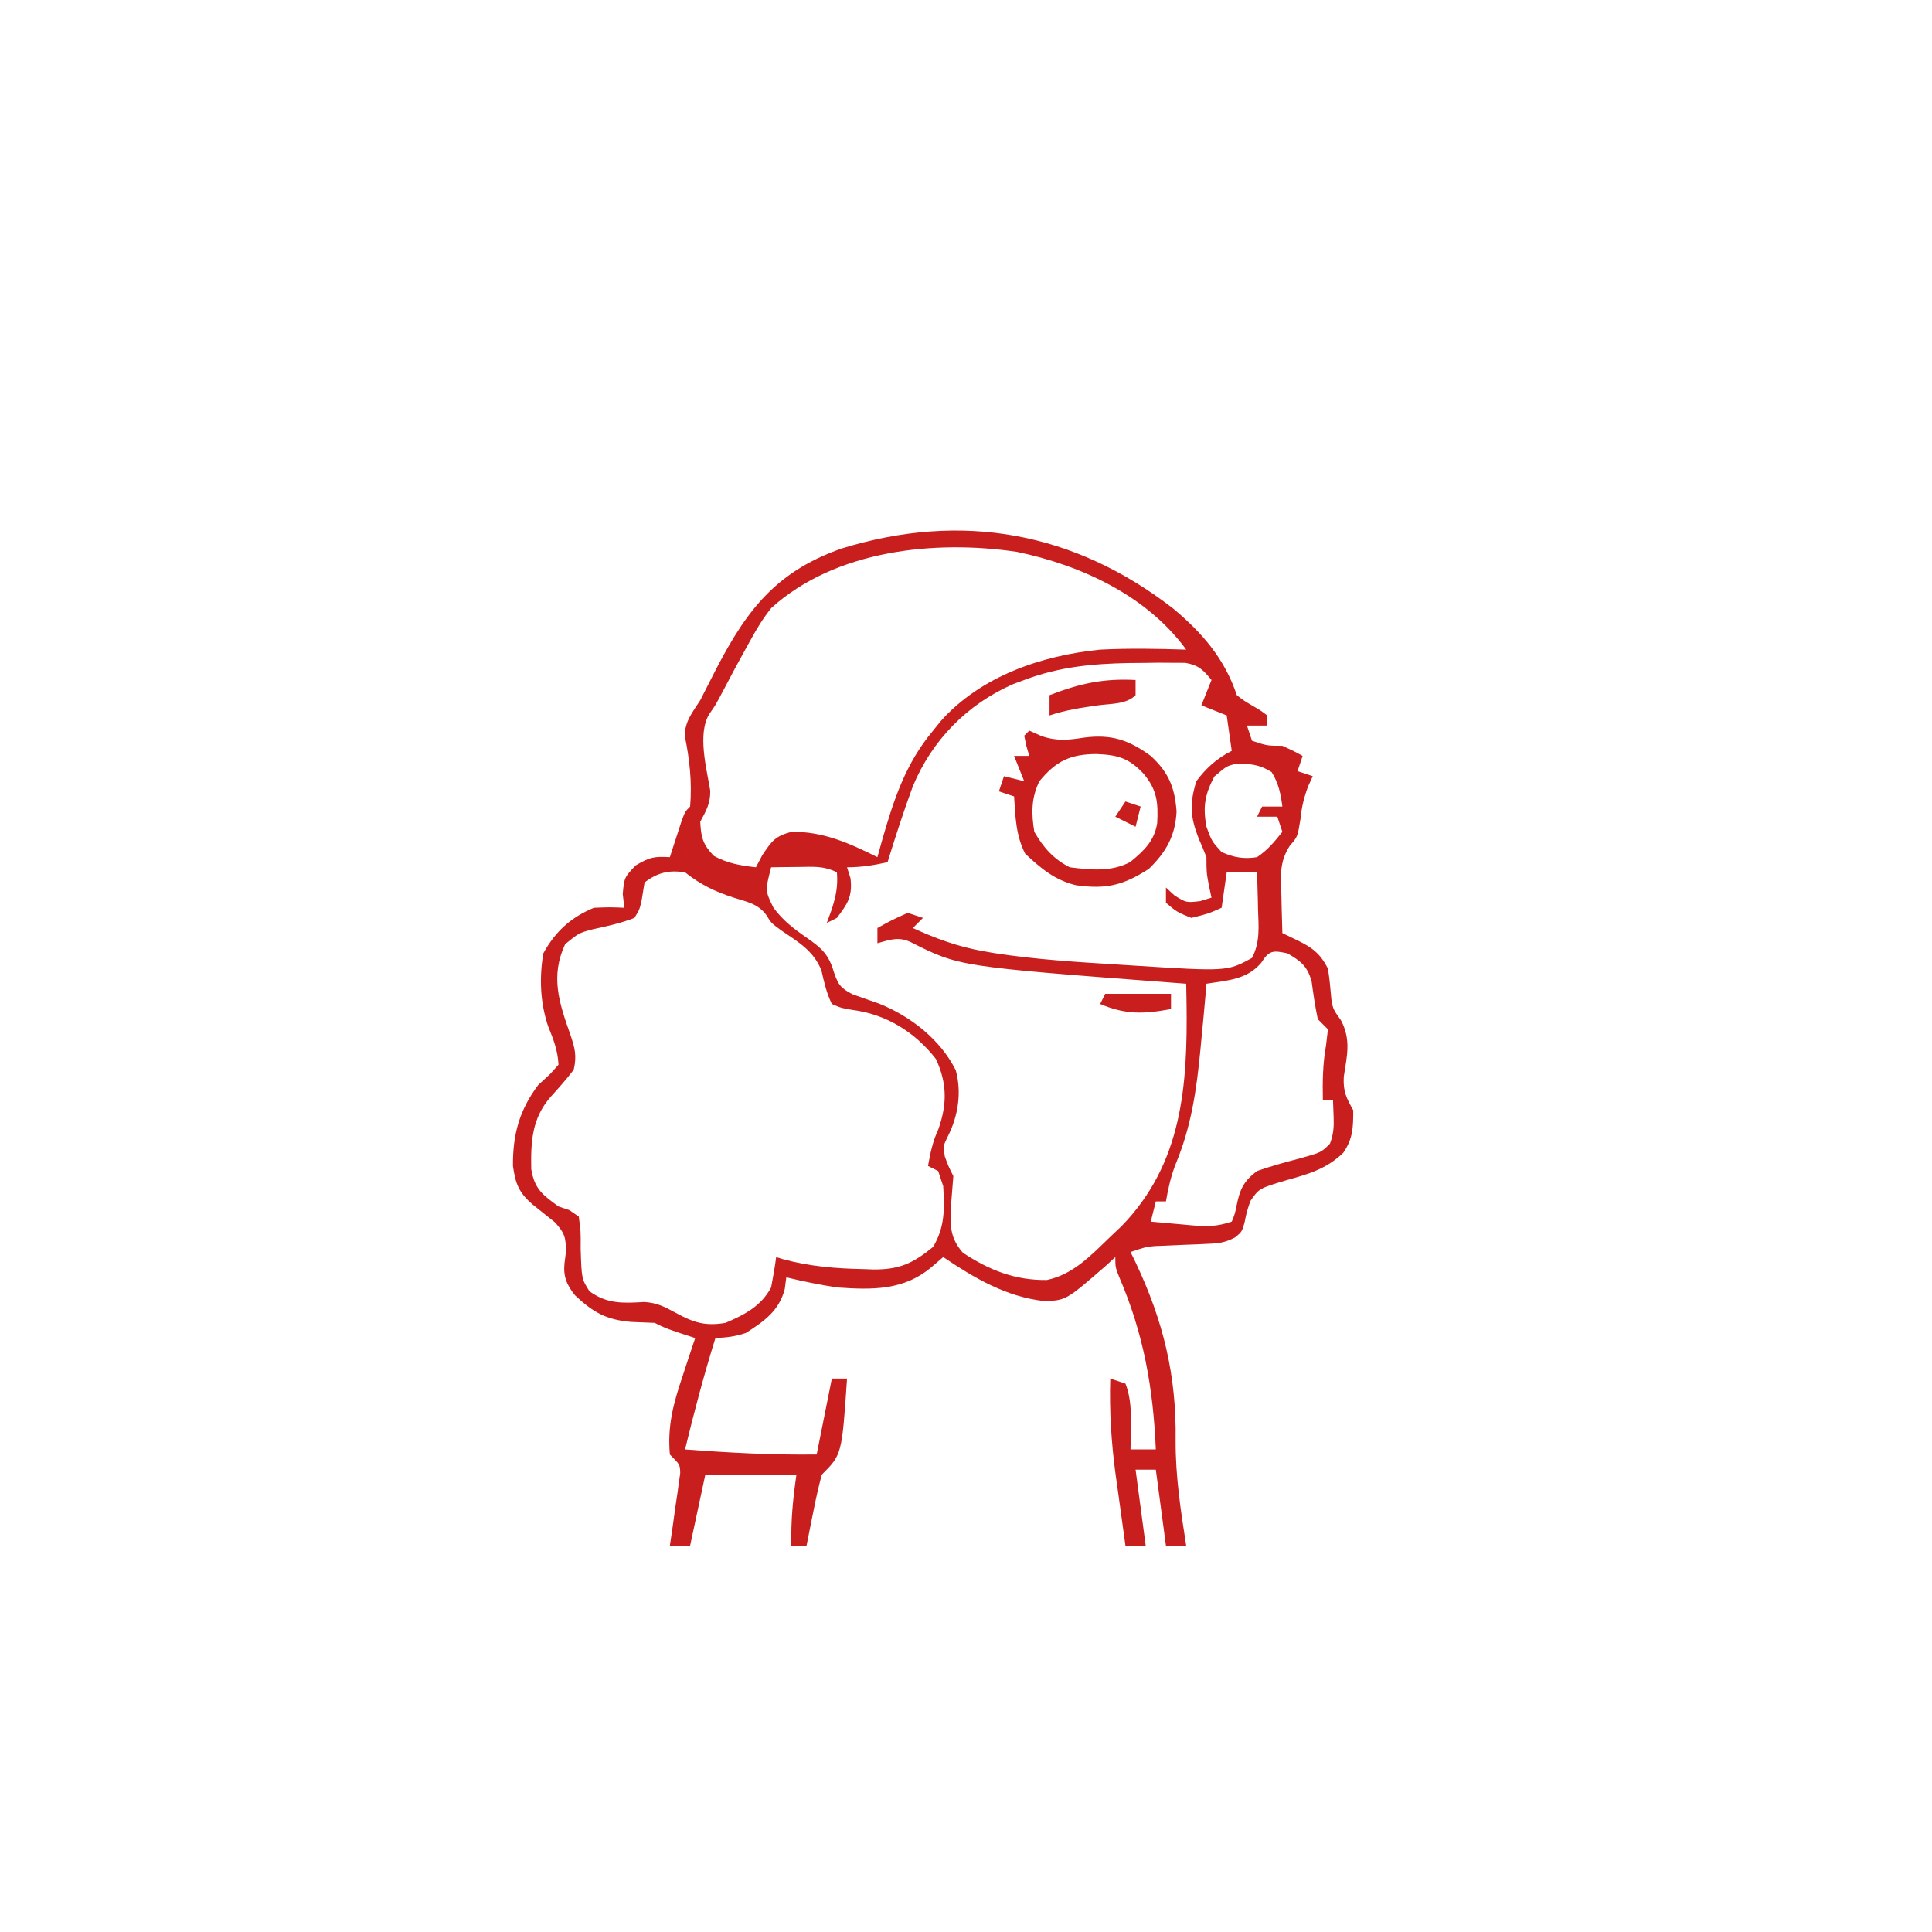
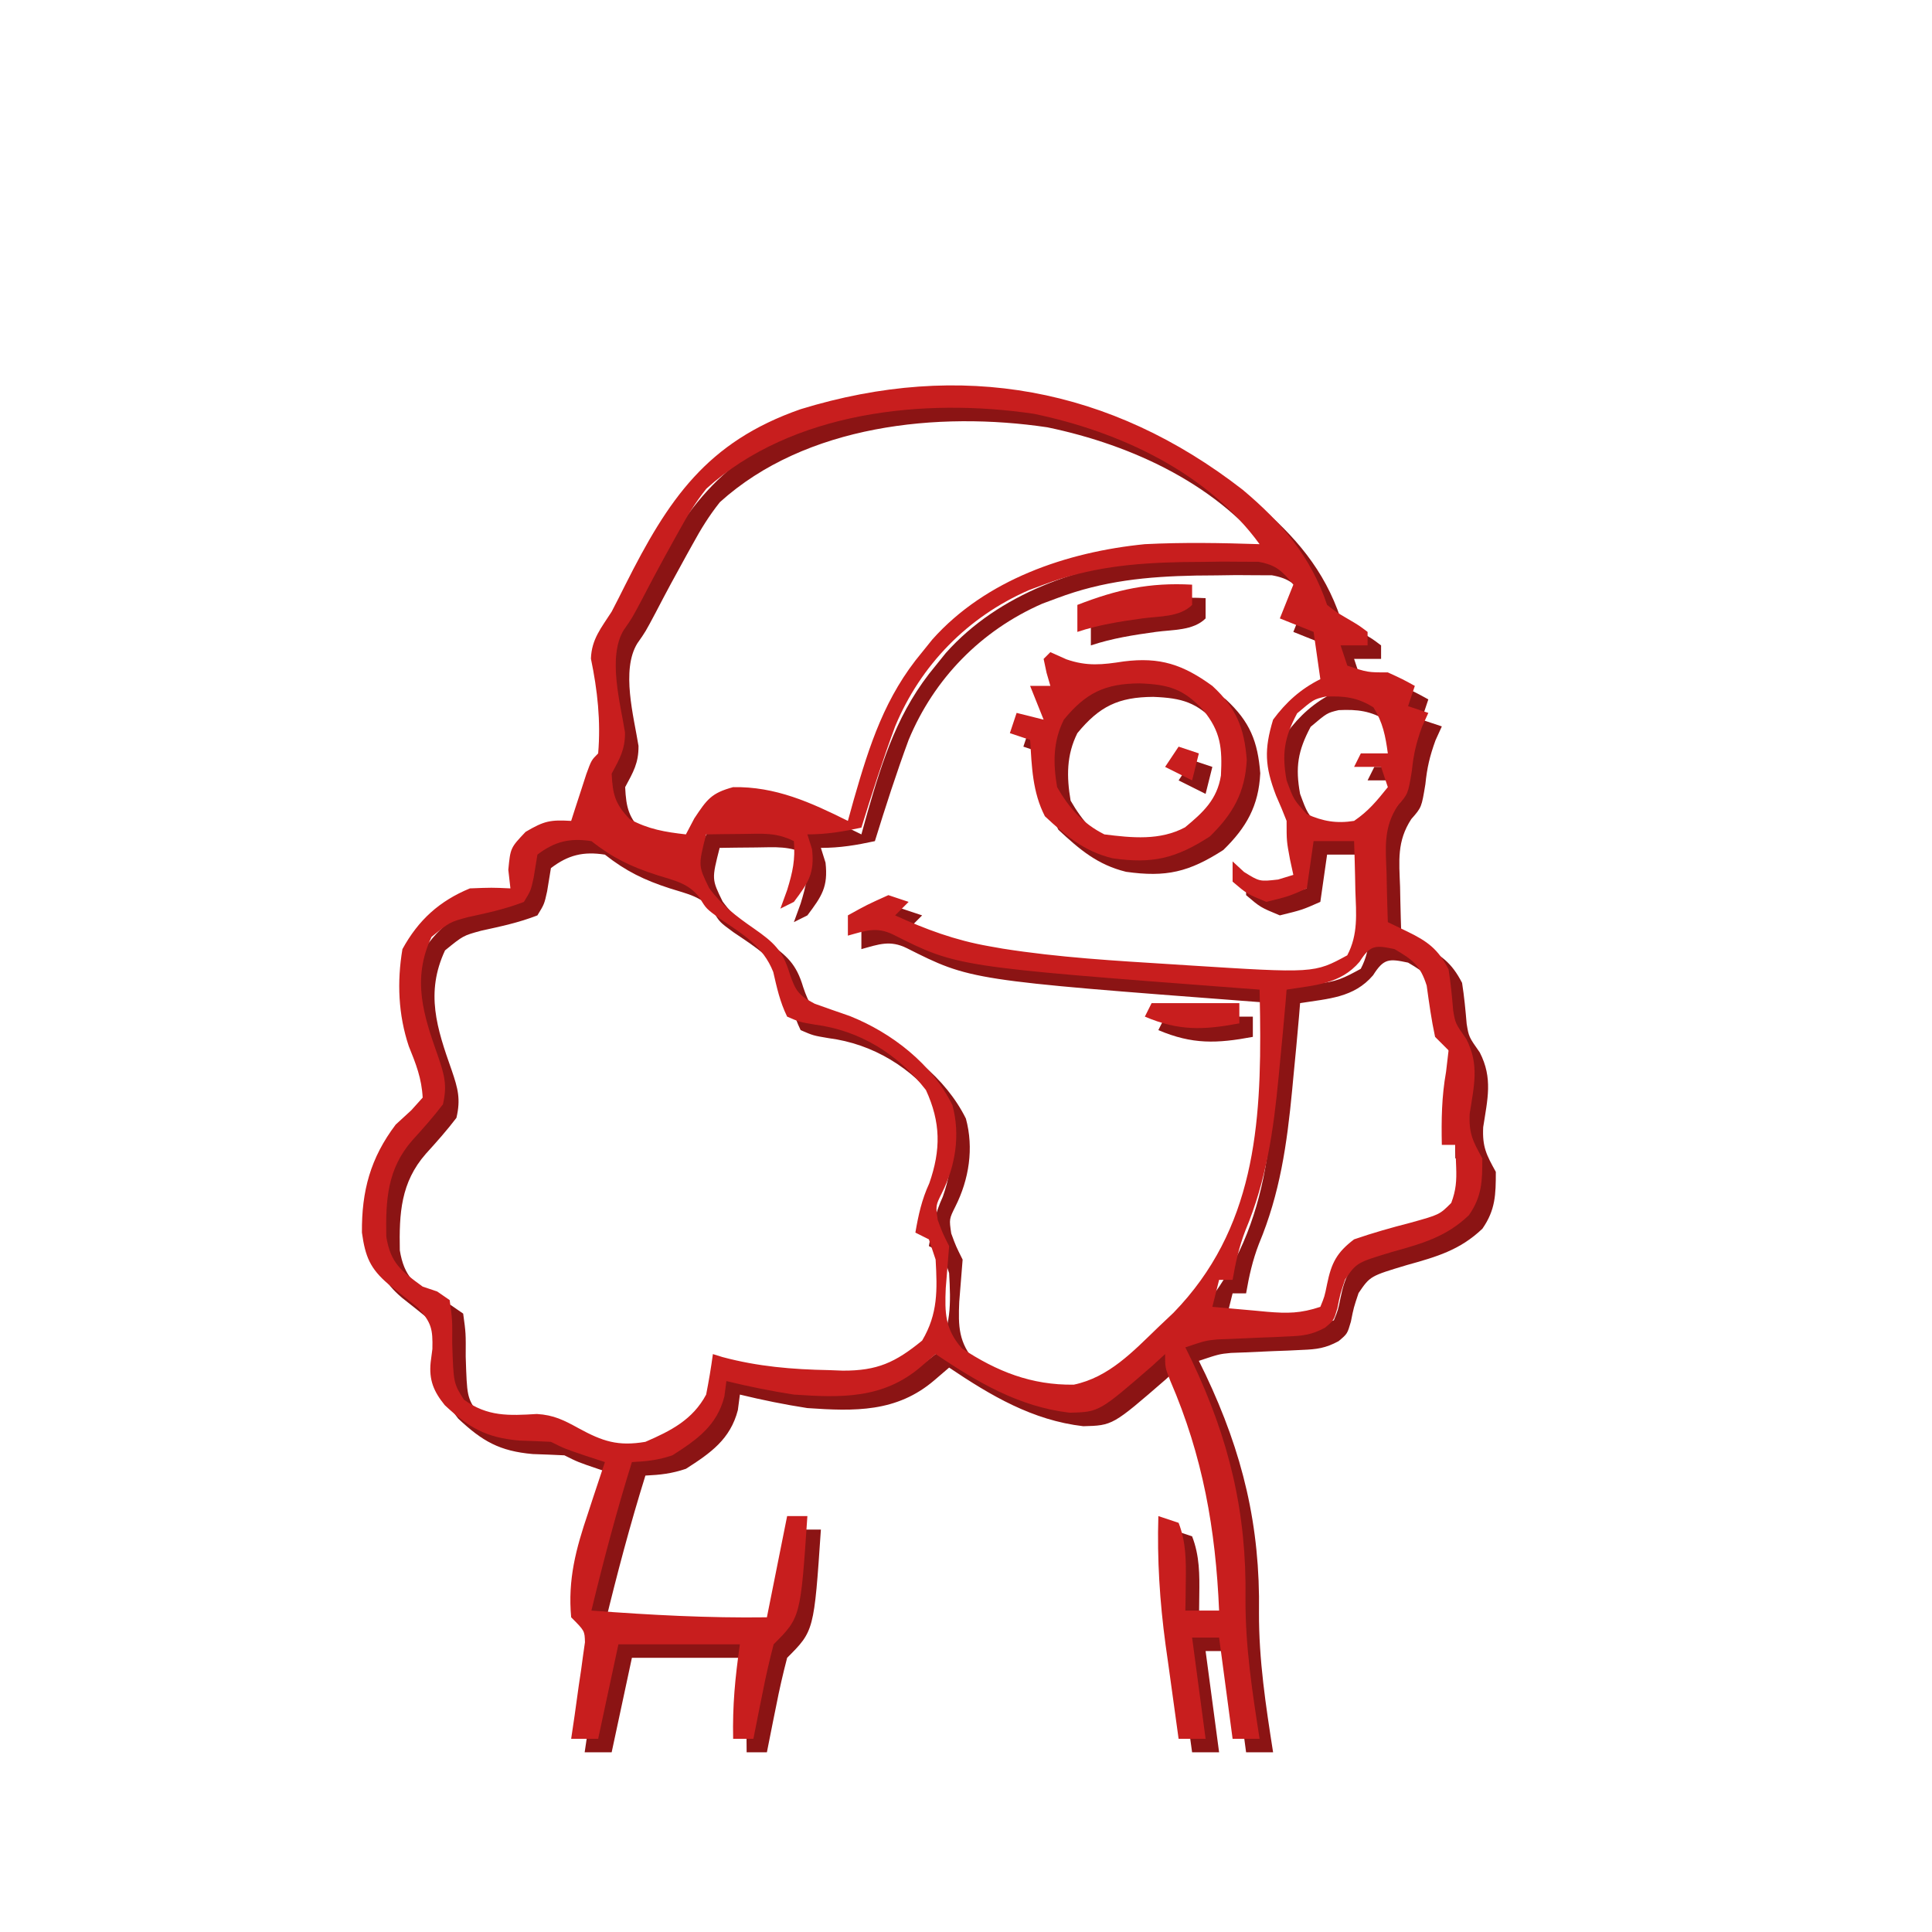
<svg xmlns="http://www.w3.org/2000/svg" version="1.1" width="229" height="229" viewBox="0 0 229 229">
-   <g transform="translate(45.8,45.8) scale(0.6)">
+   <g transform="translate(22.9,22.9) scale(0.8)">
+     <g transform="translate(2,2)">
+       <path d="M0 0 C5.731 4.815 10.107 9.887 12.496 17.055 C13.906 18.152 13.906 18.152 15.559 19.117 C17.219 20.09 17.219 20.09 18.496 21.055 C18.496 21.715 18.496 22.375 18.496 23.055 C17.176 23.055 15.856 23.055 14.496 23.055 C14.826 24.045 15.156 25.035 15.496 26.055 C18.496 27.055 18.496 27.055 21.496 27.055 C23.684 28.055 23.684 28.055 25.496 29.055 C25.166 30.045 24.836 31.035 24.496 32.055 C25.486 32.385 26.476 32.715 27.496 33.055 C27.187 33.735 26.877 34.416 26.559 35.117 C25.695 37.505 25.313 39.159 25.059 41.617 C24.496 45.055 24.496 45.055 22.973 46.785 C20.826 50.084 21.167 52.962 21.309 56.805 C21.322 57.502 21.336 58.199 21.35 58.918 C21.385 60.631 21.439 62.343 21.496 64.055 C22.449 64.515 23.401 64.975 24.383 65.449 C27.344 66.88 28.95 68.044 30.496 71.055 C30.815 73.076 31.004 75.086 31.176 77.125 C31.496 79.055 31.496 79.055 33.121 81.367 C35.079 85.195 34.266 88.269 33.625 92.434 C33.481 95.371 34.104 96.533 35.496 99.055 C35.496 102.431 35.443 104.693 33.508 107.477 C30.181 110.656 26.694 111.646 22.309 112.867 C16.877 114.497 16.877 114.497 15.16 117.012 C14.434 119.18 14.434 119.18 14.023 121.25 C13.496 123.055 13.496 123.055 12.194 124.144 C10.263 125.18 8.988 125.348 6.809 125.434 C6.11 125.468 5.411 125.502 4.691 125.537 C3.967 125.564 3.243 125.59 2.496 125.617 C1.058 125.677 -0.379 125.741 -1.816 125.809 C-2.452 125.833 -3.087 125.856 -3.742 125.881 C-5.504 126.055 -5.504 126.055 -8.504 127.055 C-8.178 127.721 -7.852 128.388 -7.516 129.074 C-1.994 140.721 0.597 151.513 0.407 164.347 C0.375 171.339 1.415 178.162 2.496 185.055 C1.176 185.055 -0.144 185.055 -1.504 185.055 C-2.164 180.105 -2.824 175.155 -3.504 170.055 C-4.824 170.055 -6.144 170.055 -7.504 170.055 C-7.174 172.53 -7.174 172.53 -5.504 185.055 C-6.824 185.055 -8.144 185.055 -9.504 185.055 C-10.015 181.431 -10.511 177.806 -11.004 174.18 C-11.147 173.166 -11.29 172.153 -11.438 171.109 C-12.299 164.713 -12.697 158.508 -12.504 152.055 C-11.514 152.385 -10.524 152.715 -9.504 153.055 C-8.384 155.946 -8.396 158.732 -8.441 161.805 C-8.45 162.604 -8.459 163.403 -8.469 164.227 C-8.48 164.83 -8.492 165.433 -8.504 166.055 C-6.854 166.055 -5.204 166.055 -3.504 166.055 C-4.021 153.997 -5.904 143.197 -10.734 132.016 C-11.504 130.055 -11.504 130.055 -11.504 128.055 C-12.133 128.632 -12.762 129.21 -13.41 129.805 C-21.278 136.63 -21.278 136.63 -25.629 136.742 C-33.16 135.865 -39.319 132.216 -45.504 128.055 C-46.226 128.673 -46.948 129.292 -47.691 129.93 C-53.275 134.716 -59.527 134.537 -66.504 134.055 C-69.877 133.534 -73.188 132.86 -76.504 132.055 C-76.603 132.813 -76.702 133.571 -76.805 134.352 C-77.921 138.667 -80.839 140.716 -84.504 143.055 C-86.626 143.765 -88.246 143.945 -90.504 144.055 C-92.772 151.327 -94.71 158.652 -96.504 166.055 C-87.815 166.711 -79.225 167.174 -70.504 167.055 C-69.514 162.105 -68.524 157.155 -67.504 152.055 C-66.514 152.055 -65.524 152.055 -64.504 152.055 C-65.519 167.07 -65.519 167.07 -69.504 171.055 C-70.127 173.437 -70.661 175.767 -71.129 178.18 C-71.263 178.838 -71.397 179.497 -71.535 180.176 C-71.865 181.801 -72.185 183.428 -72.504 185.055 C-73.494 185.055 -74.484 185.055 -75.504 185.055 C-75.605 180.098 -75.226 176.11 -74.504 171.055 C-80.444 171.055 -86.384 171.055 -92.504 171.055 C-92.999 173.365 -92.999 173.365 -95.504 185.055 C-96.824 185.055 -98.144 185.055 -99.504 185.055 C-99.336 183.923 -99.169 182.791 -98.996 181.625 C-98.79 180.143 -98.584 178.662 -98.379 177.18 C-98.267 176.433 -98.155 175.687 -98.039 174.918 C-97.942 174.203 -97.846 173.487 -97.746 172.75 C-97.652 172.09 -97.558 171.43 -97.46 170.75 C-97.504 169.055 -97.504 169.055 -99.504 167.055 C-100.015 161.426 -98.799 156.92 -97.004 151.617 C-96.765 150.886 -96.527 150.154 -96.281 149.4 C-95.698 147.615 -95.102 145.835 -94.504 144.055 C-95.453 143.745 -96.401 143.436 -97.379 143.117 C-100.504 142.055 -100.504 142.055 -102.504 141.055 C-104.066 140.978 -105.628 140.917 -107.191 140.867 C-112.124 140.431 -114.657 138.968 -118.227 135.625 C-119.876 133.597 -120.589 131.891 -120.32 129.258 C-120.237 128.613 -120.153 127.969 -120.066 127.305 C-119.996 124.363 -120.195 123.393 -122.211 121.188 C-123.66 120.012 -125.119 118.848 -126.586 117.695 C-129.317 115.359 -130.008 113.597 -130.504 110.055 C-130.56 103.887 -129.24 98.997 -125.504 94.055 C-125.122 93.704 -125.122 93.704 -123.191 91.93 C-122.635 91.311 -122.078 90.692 -121.504 90.055 C-121.654 87.199 -122.496 85.073 -123.566 82.43 C-125.126 77.752 -125.318 72.896 -124.504 68.055 C-122.149 63.757 -119.034 60.922 -114.504 59.055 C-111.254 58.93 -111.254 58.93 -108.504 59.055 C-108.607 58.147 -108.71 57.24 -108.816 56.305 C-108.504 53.055 -108.504 53.055 -106.254 50.68 C-103.464 49.031 -102.584 48.884 -99.504 49.055 C-99.299 48.417 -99.094 47.779 -98.883 47.121 C-98.613 46.295 -98.344 45.469 -98.066 44.617 C-97.8 43.793 -97.533 42.97 -97.258 42.121 C-96.504 40.055 -96.504 40.055 -95.504 39.055 C-95.099 34.283 -95.605 29.682 -96.578 25.012 C-96.468 22.113 -95.066 20.491 -93.504 18.055 C-92.819 16.741 -92.148 15.42 -91.488 14.094 C-85.133 1.461 -79.464 -7.076 -65.504 -11.945 C-41.76 -19.231 -19.574 -15.207 0 0 Z M-79.469 -0.168 C-81.062 1.831 -82.28 3.809 -83.504 6.055 C-83.793 6.575 -84.083 7.095 -84.381 7.63 C-85.958 10.466 -87.495 13.319 -88.988 16.199 C-90.504 19.055 -90.504 19.055 -91.695 20.746 C-94.136 24.696 -92.221 31.599 -91.527 35.941 C-91.499 38.491 -92.312 39.835 -93.504 42.055 C-93.353 45.158 -92.985 46.556 -90.816 48.805 C-88.054 50.298 -85.607 50.702 -82.504 51.055 C-82.091 50.271 -81.679 49.487 -81.254 48.68 C-79.372 45.857 -78.739 44.929 -75.504 44.055 C-69.236 43.941 -64.021 46.309 -58.504 49.055 C-58.213 48.004 -57.921 46.954 -57.621 45.871 C-55.291 37.771 -53.007 30.62 -47.504 24.055 C-47.004 23.433 -46.504 22.812 -45.988 22.172 C-38.078 13.301 -26.087 9.208 -14.504 8.055 C-8.834 7.767 -3.175 7.869 2.496 8.055 C-5.249 -2.586 -18.248 -8.62 -30.941 -11.258 C-47.109 -13.667 -66.763 -11.661 -79.469 -0.168 Z M-29.504 14.055 C-30.222 14.322 -30.94 14.588 -31.68 14.863 C-40.762 18.831 -47.727 25.959 -51.504 35.055 C-53.331 40.003 -54.944 45.016 -56.504 50.055 C-59.267 50.652 -61.664 51.055 -64.504 51.055 C-64.277 51.777 -64.05 52.498 -63.816 53.242 C-63.416 56.845 -64.365 58.202 -66.504 61.055 C-66.834 61.22 -66.834 61.22 -68.504 62.055 C-68.339 61.601 -68.339 61.601 -67.504 59.305 C-66.67 56.593 -66.291 54.826 -66.504 52.055 C-69.148 50.732 -71.182 50.958 -74.129 50.992 C-74.63 50.997 -74.63 50.997 -77.168 51.02 C-77.939 51.031 -78.71 51.043 -79.504 51.055 C-80.684 55.688 -80.684 55.688 -79.066 58.992 C-77.189 61.565 -75.048 63.184 -72.441 64.992 C-69.52 67.027 -68.142 68.26 -67.129 71.68 C-66.269 74.204 -65.836 74.881 -63.426 76.141 C-61.69 76.763 -59.951 77.374 -58.207 77.973 C-51.988 80.462 -46.043 85.072 -43.02 91.16 C-41.824 95.553 -42.554 100.165 -44.578 104.191 C-45.504 106.055 -45.504 106.055 -45.191 108.18 C-44.504 110.055 -44.504 110.055 -43.504 112.055 C-43.665 114.138 -43.833 116.222 -44.004 118.305 C-44.162 121.933 -44.112 124.363 -41.609 127.211 C-36.401 130.644 -31.311 132.667 -25.035 132.586 C-19.805 131.488 -16.25 127.662 -12.504 124.055 C-12.135 123.706 -12.135 123.706 -10.27 121.941 C1.756 109.577 2.783 94.153 2.566 77.859 C2.544 76.591 2.521 75.323 2.496 74.055 C2.028 74.02 2.028 74.02 -0.339 73.843 C-42.356 70.653 -42.356 70.653 -51.777 65.91 C-54.246 64.687 -55.924 65.338 -58.504 66.055 C-58.504 65.065 -58.504 64.075 -58.504 63.055 C-55.691 61.492 -55.691 61.492 -52.504 60.055 C-52.009 60.22 -52.009 60.22 -49.504 61.055 C-50.164 61.715 -50.824 62.375 -51.504 63.055 C-46.932 65.143 -42.596 66.742 -37.629 67.617 C-36.941 67.739 -36.254 67.86 -35.545 67.985 C-27.231 69.299 -18.834 69.78 -10.441 70.305 C-9.716 70.352 -8.99 70.399 -8.242 70.447 C10.584 71.64 10.584 71.64 15.484 68.973 C17.12 65.872 16.809 62.809 16.684 59.367 C16.67 58.665 16.657 57.963 16.643 57.24 C16.607 55.511 16.553 53.783 16.496 52.055 C14.516 52.055 12.536 52.055 10.496 52.055 C10.166 54.365 9.836 56.675 9.496 59.055 C6.809 60.242 6.809 60.242 3.496 61.055 C0.621 59.867 0.621 59.867 -1.504 58.055 C-1.504 57.065 -1.504 56.075 -1.504 55.055 C-0.947 55.57 -0.39 56.086 0.184 56.617 C2.496 58.055 2.496 58.055 5.246 57.742 C5.989 57.515 6.731 57.288 7.496 57.055 C7.331 56.292 7.166 55.528 6.996 54.742 C6.496 52.055 6.496 52.055 6.496 49.055 C6.01 47.791 5.485 46.541 4.934 45.305 C3.277 40.984 3.151 38.51 4.496 34.055 C6.422 31.458 8.581 29.512 11.496 28.055 C11.331 26.9 11.331 26.9 10.496 21.055 C8.846 20.395 7.196 19.735 5.496 19.055 C6.156 17.405 6.816 15.755 7.496 14.055 C5.836 12.027 4.948 11.135 2.326 10.667 C1.497 10.663 0.667 10.66 -0.188 10.656 C-1.11 10.65 -2.032 10.644 -2.982 10.638 C-3.959 10.652 -4.935 10.665 -5.941 10.68 C-6.936 10.688 -7.931 10.697 -8.956 10.706 C-16.206 10.851 -22.669 11.479 -29.504 14.055 Z M8.059 33.117 C6.157 36.693 5.774 39.099 6.496 43.055 C7.559 45.93 7.559 45.93 9.496 48.055 C11.897 49.122 13.894 49.47 16.496 49.055 C18.635 47.598 19.846 46.104 21.496 44.055 C21.166 43.065 20.836 42.075 20.496 41.055 C19.176 41.055 17.856 41.055 16.496 41.055 C16.826 40.395 17.156 39.735 17.496 39.055 C18.816 39.055 20.136 39.055 21.496 39.055 C21.146 36.464 20.758 34.477 19.371 32.242 C17.022 30.754 14.978 30.51 12.215 30.645 C10.496 31.055 10.496 31.055 8.059 33.117 Z M-104.504 54.055 C-104.69 55.189 -104.875 56.323 -105.066 57.492 C-105.484 59.387 -105.484 59.387 -106.504 61.055 C-109.253 62.13 -111.978 62.701 -114.859 63.332 C-117.504 64.055 -117.504 64.055 -120.191 66.242 C-123.126 72.531 -121.414 77.757 -119.195 84.027 C-118.287 86.691 -117.847 88.28 -118.504 91.055 C-119.924 92.923 -121.458 94.642 -123.035 96.379 C-126.758 100.626 -126.996 105.221 -126.891 110.68 C-126.254 114.591 -124.671 115.752 -121.504 118.055 C-120.795 118.294 -120.086 118.534 -119.355 118.781 C-118.744 119.201 -118.133 119.622 -117.504 120.055 C-117.105 122.953 -117.105 122.953 -117.129 126.43 C-116.935 132.373 -116.935 132.373 -115.398 134.801 C-111.928 137.341 -108.726 137.183 -104.582 136.93 C-102.071 137.081 -100.574 137.848 -98.379 139.055 C-94.862 140.974 -92.58 141.749 -88.504 141.055 C-84.724 139.423 -81.496 137.778 -79.504 134.055 C-79.114 132.065 -78.772 130.064 -78.504 128.055 C-78.272 128.127 -78.272 128.127 -77.098 128.492 C-71.845 129.903 -66.729 130.33 -61.316 130.43 C-60.64 130.455 -59.963 130.481 -59.266 130.508 C-54.137 130.528 -51.481 129.302 -47.504 126.055 C-45.145 122.087 -45.254 118.544 -45.504 114.055 C-45.834 113.065 -46.164 112.075 -46.504 111.055 C-47.164 110.725 -47.824 110.395 -48.504 110.055 C-48.053 107.426 -47.559 105.174 -46.441 102.742 C-44.711 97.781 -44.739 93.717 -46.941 88.93 C-51.062 83.619 -56.748 80.097 -63.379 79.242 C-65.652 78.859 -65.652 78.859 -67.504 78.055 C-68.566 75.886 -69.021 73.791 -69.562 71.441 C-71.087 67.576 -74.094 65.841 -77.445 63.562 C-79.504 62.055 -79.504 62.055 -80.445 60.484 C-82.109 58.238 -84.265 57.896 -86.879 57.055 C-90.675 55.827 -93.374 54.516 -96.504 52.055 C-99.68 51.558 -101.951 52.097 -104.504 54.055 Z M17.309 69.93 C14.465 73.264 10.689 73.387 6.496 74.055 C6.447 74.663 6.398 75.272 6.348 75.898 C6.087 78.953 5.795 82.004 5.496 85.055 C5.467 85.371 5.467 85.371 5.317 86.969 C4.546 94.973 3.525 102.231 0.398 109.723 C-0.542 112.153 -1.062 114.491 -1.504 117.055 C-2.164 117.055 -2.824 117.055 -3.504 117.055 C-3.834 118.375 -4.164 119.695 -4.504 121.055 C-2.4 121.25 -0.296 121.436 1.809 121.617 C2.403 121.673 2.998 121.729 3.611 121.787 C6.639 122.041 8.572 122.029 11.496 121.055 C12.121 119.531 12.121 119.531 12.496 117.68 C13.133 114.561 13.926 113 16.496 111.055 C19.266 110.095 22.012 109.325 24.846 108.594 C29.153 107.398 29.153 107.398 30.891 105.66 C31.599 103.783 31.697 102.369 31.621 100.367 C31.58 99.274 31.539 98.181 31.496 97.055 C30.836 97.055 30.176 97.055 29.496 97.055 C29.42 93.336 29.467 89.907 30.121 86.242 C30.183 85.716 30.183 85.716 30.496 83.055 C29.836 82.395 29.176 81.735 28.496 81.055 C27.952 78.536 27.607 76.017 27.254 73.465 C26.311 70.465 25.169 69.627 22.496 68.055 C19.651 67.451 18.9 67.416 17.309 69.93 Z " fill="#8b1414" transform="translate(155.5039,43.94531)" />
+       <path d="M0 0 C0 0.99 0 1.98 0 3 C-1.837 4.837 -4.87 4.655 -7.375 5 C-10.688 5.463 -13.81 5.937 -17 7 C-17 5.68 -17 4.36 -17 3 C-11.103 0.707 -6.334 -0.345 0 0 Z " fill="#8b1414" transform="translate(148,58)" />
+       <path d="M0 0 C0.392 0.175 0.392 0.175 2.375 1.062 C5.433 2.123 7.7 1.87 10.875 1.375 C16.26 0.694 19.636 1.835 24 5 C27.556 8.283 28.733 11.228 29.098 15.945 C28.868 20.771 27.04 23.987 23.625 27.312 C18.546 30.578 15.176 31.386 9.215 30.543 C4.994 29.508 2.35 27.257 -0.812 24.312 C-2.653 20.727 -2.753 16.98 -3 13 C-3.99 12.67 -4.98 12.34 -6 12 C-5.67 11.01 -5.34 10.02 -5 9 C-4.34 9.165 -4.34 9.165 -1 10 C-1.66 8.35 -2.32 6.7 -3 5 C-2.01 5 -1.02 5 0 5 C-0.093 4.68 -0.093 4.68 -0.562 3.062 C-0.707 2.382 -0.851 1.701 -1 1 C-0.67 0.67 -0.34 0.34 0 0 Z M2 10 C0.379 13.242 0.395 16.455 1 20 C2.764 23.073 4.821 25.41 8 27 C12.092 27.515 16.236 27.944 19.957 25.953 C22.636 23.737 24.711 21.833 25.273 18.266 C25.478 14.214 25.258 11.76 22.625 8.562 C19.705 5.429 17.511 4.793 13.25 4.625 C8.084 4.655 5.265 6.024 2 10 Z " fill="#8b1414" transform="translate(127,68)" />
+       <path d="M0 0 C0.99 0.33 1.98 0.66 3 1 C2.67 2.32 2.34 3.64 2 5 C0.68 4.34 -0.64 3.68 -2 3 C-1.34 2.01 -0.68 1.02 0 0 Z " fill="#8b1414" transform="translate(146,82)" />
+       <path d="M0 0 C4.29 0 8.58 0 13 0 C13 0.99 13 1.98 13 3 C7.668 4.001 4.028 4.137 -1 2 C-0.67 1.34 -0.34 0.68 0 0 Z " fill="#8b1414" transform="translate(142,120)" />
+     </g>
    <path d="M0 0 C5.731 4.815 10.107 9.887 12.496 17.055 C13.906 18.152 13.906 18.152 15.559 19.117 C17.219 20.09 17.219 20.09 18.496 21.055 C18.496 21.715 18.496 22.375 18.496 23.055 C17.176 23.055 15.856 23.055 14.496 23.055 C14.826 24.045 15.156 25.035 15.496 26.055 C18.496 27.055 18.496 27.055 21.496 27.055 C23.684 28.055 23.684 28.055 25.496 29.055 C25.166 30.045 24.836 31.035 24.496 32.055 C25.486 32.385 26.476 32.715 27.496 33.055 C27.187 33.735 26.877 34.416 26.559 35.117 C25.695 37.505 25.313 39.159 25.059 41.617 C24.496 45.055 24.496 45.055 22.973 46.785 C20.826 50.084 21.167 52.962 21.309 56.805 C21.322 57.502 21.336 58.199 21.35 58.918 C21.385 60.631 21.439 62.343 21.496 64.055 C22.449 64.515 23.401 64.975 24.383 65.449 C27.344 66.88 28.95 68.044 30.496 71.055 C30.815 73.076 31.004 75.086 31.176 77.125 C31.496 79.055 31.496 79.055 33.121 81.367 C35.079 85.195 34.266 88.269 33.625 92.434 C33.481 95.371 34.104 96.533 35.496 99.055 C35.496 102.431 35.443 104.693 33.508 107.477 C30.181 110.656 26.694 111.646 22.309 112.867 C16.877 114.497 16.877 114.497 15.16 117.012 C14.434 119.18 14.434 119.18 14.023 121.25 C13.496 123.055 13.496 123.055 12.194 124.144 C10.263 125.18 8.988 125.348 6.809 125.434 C6.11 125.468 5.411 125.502 4.691 125.537 C3.967 125.564 3.243 125.59 2.496 125.617 C1.058 125.677 -0.379 125.741 -1.816 125.809 C-2.452 125.833 -3.087 125.856 -3.742 125.881 C-5.504 126.055 -5.504 126.055 -8.504 127.055 C-8.178 127.721 -7.852 128.388 -7.516 129.074 C-1.994 140.721 0.597 151.513 0.407 164.347 C0.375 171.339 1.415 178.162 2.496 185.055 C1.176 185.055 -0.144 185.055 -1.504 185.055 C-2.164 180.105 -2.824 175.155 -3.504 170.055 C-4.824 170.055 -6.144 170.055 -7.504 170.055 C-7.174 172.53 -7.174 172.53 -5.504 185.055 C-6.824 185.055 -8.144 185.055 -9.504 185.055 C-10.015 181.431 -10.511 177.806 -11.004 174.18 C-11.147 173.166 -11.29 172.153 -11.438 171.109 C-12.299 164.713 -12.697 158.508 -12.504 152.055 C-11.514 152.385 -10.524 152.715 -9.504 153.055 C-8.384 155.946 -8.396 158.732 -8.441 161.805 C-8.45 162.604 -8.459 163.403 -8.469 164.227 C-8.48 164.83 -8.492 165.433 -8.504 166.055 C-6.854 166.055 -5.204 166.055 -3.504 166.055 C-4.021 153.997 -5.904 143.197 -10.734 132.016 C-11.504 130.055 -11.504 130.055 -11.504 128.055 C-12.133 128.632 -12.762 129.21 -13.41 129.805 C-21.278 136.63 -21.278 136.63 -25.629 136.742 C-33.16 135.865 -39.319 132.216 -45.504 128.055 C-46.226 128.673 -46.948 129.292 -47.691 129.93 C-53.275 134.716 -59.527 134.537 -66.504 134.055 C-69.877 133.534 -73.188 132.86 -76.504 132.055 C-76.603 132.813 -76.702 133.571 -76.805 134.352 C-77.921 138.667 -80.839 140.716 -84.504 143.055 C-86.626 143.765 -88.246 143.945 -90.504 144.055 C-92.772 151.327 -94.71 158.652 -96.504 166.055 C-87.815 166.711 -79.225 167.174 -70.504 167.055 C-69.514 162.105 -68.524 157.155 -67.504 152.055 C-66.514 152.055 -65.524 152.055 -64.504 152.055 C-65.519 167.07 -65.519 167.07 -69.504 171.055 C-70.127 173.437 -70.661 175.767 -71.129 178.18 C-71.263 178.838 -71.397 179.497 -71.535 180.176 C-71.865 181.801 -72.185 183.428 -72.504 185.055 C-73.494 185.055 -74.484 185.055 -75.504 185.055 C-75.605 180.098 -75.226 176.11 -74.504 171.055 C-80.444 171.055 -86.384 171.055 -92.504 171.055 C-92.999 173.365 -92.999 173.365 -95.504 185.055 C-96.824 185.055 -98.144 185.055 -99.504 185.055 C-99.336 183.923 -99.169 182.791 -98.996 181.625 C-98.79 180.143 -98.584 178.662 -98.379 177.18 C-98.267 176.433 -98.155 175.687 -98.039 174.918 C-97.942 174.203 -97.846 173.487 -97.746 172.75 C-97.652 172.09 -97.558 171.43 -97.46 170.75 C-97.504 169.055 -97.504 169.055 -99.504 167.055 C-100.015 161.426 -98.799 156.92 -97.004 151.617 C-96.765 150.886 -96.527 150.154 -96.281 149.4 C-95.698 147.615 -95.102 145.835 -94.504 144.055 C-95.453 143.745 -96.401 143.436 -97.379 143.117 C-100.504 142.055 -100.504 142.055 -102.504 141.055 C-104.066 140.978 -105.628 140.917 -107.191 140.867 C-112.124 140.431 -114.657 138.968 -118.227 135.625 C-119.876 133.597 -120.589 131.891 -120.32 129.258 C-120.237 128.613 -120.153 127.969 -120.066 127.305 C-119.996 124.363 -120.195 123.393 -122.211 121.188 C-123.66 120.012 -125.119 118.848 -126.586 117.695 C-129.317 115.359 -130.008 113.597 -130.504 110.055 C-130.56 103.887 -129.24 98.997 -125.504 94.055 C-125.122 93.704 -125.122 93.704 -123.191 91.93 C-122.635 91.311 -122.078 90.692 -121.504 90.055 C-121.654 87.199 -122.496 85.073 -123.566 82.43 C-125.126 77.752 -125.318 72.896 -124.504 68.055 C-122.149 63.757 -119.034 60.922 -114.504 59.055 C-111.254 58.93 -111.254 58.93 -108.504 59.055 C-108.607 58.147 -108.71 57.24 -108.816 56.305 C-108.504 53.055 -108.504 53.055 -106.254 50.68 C-103.464 49.031 -102.584 48.884 -99.504 49.055 C-99.299 48.417 -99.094 47.779 -98.883 47.121 C-98.613 46.295 -98.344 45.469 -98.066 44.617 C-97.8 43.793 -97.533 42.97 -97.258 42.121 C-96.504 40.055 -96.504 40.055 -95.504 39.055 C-95.099 34.283 -95.605 29.682 -96.578 25.012 C-96.468 22.113 -95.066 20.491 -93.504 18.055 C-92.819 16.741 -92.148 15.42 -91.488 14.094 C-85.133 1.461 -79.464 -7.076 -65.504 -11.945 C-41.76 -19.231 -19.574 -15.207 0 0 Z M-79.469 -0.168 C-81.062 1.831 -82.28 3.809 -83.504 6.055 C-83.793 6.575 -84.083 7.095 -84.381 7.63 C-85.958 10.466 -87.495 13.319 -88.988 16.199 C-90.504 19.055 -90.504 19.055 -91.695 20.746 C-94.136 24.696 -92.221 31.599 -91.527 35.941 C-91.499 38.491 -92.312 39.835 -93.504 42.055 C-93.353 45.158 -92.985 46.556 -90.816 48.805 C-88.054 50.298 -85.607 50.702 -82.504 51.055 C-82.091 50.271 -81.679 49.487 -81.254 48.68 C-79.372 45.857 -78.739 44.929 -75.504 44.055 C-69.236 43.941 -64.021 46.309 -58.504 49.055 C-58.213 48.004 -57.921 46.954 -57.621 45.871 C-55.291 37.771 -53.007 30.62 -47.504 24.055 C-47.004 23.433 -46.504 22.812 -45.988 22.172 C-38.078 13.301 -26.087 9.208 -14.504 8.055 C-8.834 7.767 -3.175 7.869 2.496 8.055 C-5.249 -2.586 -18.248 -8.62 -30.941 -11.258 C-47.109 -13.667 -66.763 -11.661 -79.469 -0.168 Z M-29.504 14.055 C-30.222 14.322 -30.94 14.588 -31.68 14.863 C-40.762 18.831 -47.727 25.959 -51.504 35.055 C-53.331 40.003 -54.944 45.016 -56.504 50.055 C-59.267 50.652 -61.664 51.055 -64.504 51.055 C-64.277 51.777 -64.05 52.498 -63.816 53.242 C-63.416 56.845 -64.365 58.202 -66.504 61.055 C-66.834 61.22 -66.834 61.22 -68.504 62.055 C-68.339 61.601 -68.339 61.601 -67.504 59.305 C-66.67 56.593 -66.291 54.826 -66.504 52.055 C-69.148 50.732 -71.182 50.958 -74.129 50.992 C-74.63 50.997 -74.63 50.997 -77.168 51.02 C-77.939 51.031 -78.71 51.043 -79.504 51.055 C-80.684 55.688 -80.684 55.688 -79.066 58.992 C-77.189 61.565 -75.048 63.184 -72.441 64.992 C-69.52 67.027 -68.142 68.26 -67.129 71.68 C-66.269 74.204 -65.836 74.881 -63.426 76.141 C-61.69 76.763 -59.951 77.374 -58.207 77.973 C-51.988 80.462 -46.043 85.072 -43.02 91.16 C-41.824 95.553 -42.554 100.165 -44.578 104.191 C-45.504 106.055 -45.504 106.055 -45.191 108.18 C-44.504 110.055 -44.504 110.055 -43.504 112.055 C-43.665 114.138 -43.833 116.222 -44.004 118.305 C-44.162 121.933 -44.112 124.363 -41.609 127.211 C-36.401 130.644 -31.311 132.667 -25.035 132.586 C-19.805 131.488 -16.25 127.662 -12.504 124.055 C-12.135 123.706 -12.135 123.706 -10.27 121.941 C1.756 109.577 2.783 94.153 2.566 77.859 C2.544 76.591 2.521 75.323 2.496 74.055 C2.028 74.02 2.028 74.02 -0.339 73.843 C-42.356 70.653 -42.356 70.653 -51.777 65.91 C-54.246 64.687 -55.924 65.338 -58.504 66.055 C-58.504 65.065 -58.504 64.075 -58.504 63.055 C-55.691 61.492 -55.691 61.492 -52.504 60.055 C-52.009 60.22 -52.009 60.22 -49.504 61.055 C-50.164 61.715 -50.824 62.375 -51.504 63.055 C-46.932 65.143 -42.596 66.742 -37.629 67.617 C-36.941 67.739 -36.254 67.86 -35.545 67.985 C-27.231 69.299 -18.834 69.78 -10.441 70.305 C-9.716 70.352 -8.99 70.399 -8.242 70.447 C10.584 71.64 10.584 71.64 15.484 68.973 C17.12 65.872 16.809 62.809 16.684 59.367 C16.67 58.665 16.657 57.963 16.643 57.24 C16.607 55.511 16.553 53.783 16.496 52.055 C14.516 52.055 12.536 52.055 10.496 52.055 C10.166 54.365 9.836 56.675 9.496 59.055 C6.809 60.242 6.809 60.242 3.496 61.055 C0.621 59.867 0.621 59.867 -1.504 58.055 C-1.504 57.065 -1.504 56.075 -1.504 55.055 C-0.947 55.57 -0.39 56.086 0.184 56.617 C2.496 58.055 2.496 58.055 5.246 57.742 C5.989 57.515 6.731 57.288 7.496 57.055 C7.331 56.292 7.166 55.528 6.996 54.742 C6.496 52.055 6.496 52.055 6.496 49.055 C6.01 47.791 5.485 46.541 4.934 45.305 C3.277 40.984 3.151 38.51 4.496 34.055 C6.422 31.458 8.581 29.512 11.496 28.055 C11.331 26.9 11.331 26.9 10.496 21.055 C8.846 20.395 7.196 19.735 5.496 19.055 C6.156 17.405 6.816 15.755 7.496 14.055 C5.836 12.027 4.948 11.135 2.326 10.667 C1.497 10.663 0.667 10.66 -0.188 10.656 C-1.11 10.65 -2.032 10.644 -2.982 10.638 C-3.959 10.652 -4.935 10.665 -5.941 10.68 C-6.936 10.688 -7.931 10.697 -8.956 10.706 C-16.206 10.851 -22.669 11.479 -29.504 14.055 Z M8.059 33.117 C6.157 36.693 5.774 39.099 6.496 43.055 C7.559 45.93 7.559 45.93 9.496 48.055 C11.897 49.122 13.894 49.47 16.496 49.055 C18.635 47.598 19.846 46.104 21.496 44.055 C21.166 43.065 20.836 42.075 20.496 41.055 C19.176 41.055 17.856 41.055 16.496 41.055 C16.826 40.395 17.156 39.735 17.496 39.055 C18.816 39.055 20.136 39.055 21.496 39.055 C21.146 36.464 20.758 34.477 19.371 32.242 C17.022 30.754 14.978 30.51 12.215 30.645 C10.496 31.055 10.496 31.055 8.059 33.117 Z M-104.504 54.055 C-104.69 55.189 -104.875 56.323 -105.066 57.492 C-105.484 59.387 -105.484 59.387 -106.504 61.055 C-109.253 62.13 -111.978 62.701 -114.859 63.332 C-117.504 64.055 -117.504 64.055 -120.191 66.242 C-123.126 72.531 -121.414 77.757 -119.195 84.027 C-118.287 86.691 -117.847 88.28 -118.504 91.055 C-119.924 92.923 -121.458 94.642 -123.035 96.379 C-126.758 100.626 -126.996 105.221 -126.891 110.68 C-126.254 114.591 -124.671 115.752 -121.504 118.055 C-120.795 118.294 -120.086 118.534 -119.355 118.781 C-118.744 119.201 -118.133 119.622 -117.504 120.055 C-117.105 122.953 -117.105 122.953 -117.129 126.43 C-116.935 132.373 -116.935 132.373 -115.398 134.801 C-111.928 137.341 -108.726 137.183 -104.582 136.93 C-102.071 137.081 -100.574 137.848 -98.379 139.055 C-94.862 140.974 -92.58 141.749 -88.504 141.055 C-84.724 139.423 -81.496 137.778 -79.504 134.055 C-79.114 132.065 -78.772 130.064 -78.504 128.055 C-78.272 128.127 -78.272 128.127 -77.098 128.492 C-71.845 129.903 -66.729 130.33 -61.316 130.43 C-60.64 130.455 -59.963 130.481 -59.266 130.508 C-54.137 130.528 -51.481 129.302 -47.504 126.055 C-45.145 122.087 -45.254 118.544 -45.504 114.055 C-45.834 113.065 -46.164 112.075 -46.504 111.055 C-47.164 110.725 -47.824 110.395 -48.504 110.055 C-48.053 107.426 -47.559 105.174 -46.441 102.742 C-44.711 97.781 -44.739 93.717 -46.941 88.93 C-51.062 83.619 -56.748 80.097 -63.379 79.242 C-65.652 78.859 -65.652 78.859 -67.504 78.055 C-68.566 75.886 -69.021 73.791 -69.562 71.441 C-71.087 67.576 -74.094 65.841 -77.445 63.562 C-79.504 62.055 -79.504 62.055 -80.445 60.484 C-82.109 58.238 -84.265 57.896 -86.879 57.055 C-90.675 55.827 -93.374 54.516 -96.504 52.055 C-99.68 51.558 -101.951 52.097 -104.504 54.055 Z M17.309 69.93 C14.465 73.264 10.689 73.387 6.496 74.055 C6.447 74.663 6.398 75.272 6.348 75.898 C6.087 78.953 5.795 82.004 5.496 85.055 C5.467 85.371 5.467 85.371 5.317 86.969 C4.546 94.973 3.525 102.231 0.398 109.723 C-0.542 112.153 -1.062 114.491 -1.504 117.055 C-2.164 117.055 -2.824 117.055 -3.504 117.055 C-3.834 118.375 -4.164 119.695 -4.504 121.055 C-2.4 121.25 -0.296 121.436 1.809 121.617 C2.403 121.673 2.998 121.729 3.611 121.787 C6.639 122.041 8.572 122.029 11.496 121.055 C12.121 119.531 12.121 119.531 12.496 117.68 C13.133 114.561 13.926 113 16.496 111.055 C19.266 110.095 22.012 109.325 24.846 108.594 C29.153 107.398 29.153 107.398 30.891 105.66 C31.599 103.783 31.697 102.369 31.621 100.367 C31.58 99.274 31.539 98.181 31.496 97.055 C30.836 97.055 30.176 97.055 29.496 97.055 C29.42 93.336 29.467 89.907 30.121 86.242 C30.183 85.716 30.183 85.716 30.496 83.055 C29.836 82.395 29.176 81.735 28.496 81.055 C27.952 78.536 27.607 76.017 27.254 73.465 C26.311 70.465 25.169 69.627 22.496 68.055 C19.651 67.451 18.9 67.416 17.309 69.93 Z " fill="#c81e1e" transform="translate(155.5039,43.94531)" />
    <path d="M0 0 C0 0.99 0 1.98 0 3 C-1.837 4.837 -4.87 4.655 -7.375 5 C-10.688 5.463 -13.81 5.937 -17 7 C-17 5.68 -17 4.36 -17 3 C-11.103 0.707 -6.334 -0.345 0 0 Z " fill="#c81e1e" transform="translate(148,58)" />
    <path d="M0 0 C0.392 0.175 0.392 0.175 2.375 1.062 C5.433 2.123 7.7 1.87 10.875 1.375 C16.26 0.694 19.636 1.835 24 5 C27.556 8.283 28.733 11.228 29.098 15.945 C28.868 20.771 27.04 23.987 23.625 27.312 C18.546 30.578 15.176 31.386 9.215 30.543 C4.994 29.508 2.35 27.257 -0.812 24.312 C-2.653 20.727 -2.753 16.98 -3 13 C-3.99 12.67 -4.98 12.34 -6 12 C-5.67 11.01 -5.34 10.02 -5 9 C-4.34 9.165 -4.34 9.165 -1 10 C-1.66 8.35 -2.32 6.7 -3 5 C-2.01 5 -1.02 5 0 5 C-0.093 4.68 -0.093 4.68 -0.562 3.062 C-0.707 2.382 -0.851 1.701 -1 1 C-0.67 0.67 -0.34 0.34 0 0 Z M2 10 C0.379 13.242 0.395 16.455 1 20 C2.764 23.073 4.821 25.41 8 27 C12.092 27.515 16.236 27.944 19.957 25.953 C22.636 23.737 24.711 21.833 25.273 18.266 C25.478 14.214 25.258 11.76 22.625 8.562 C19.705 5.429 17.511 4.793 13.25 4.625 C8.084 4.655 5.265 6.024 2 10 Z " fill="#c81e1e" transform="translate(127,68)" />
    <path d="M0 0 C0.99 0.33 1.98 0.66 3 1 C2.67 2.32 2.34 3.64 2 5 C0.68 4.34 -0.64 3.68 -2 3 C-1.34 2.01 -0.68 1.02 0 0 Z " fill="#c81e1e" transform="translate(146,82)" />
    <path d="M0 0 C4.29 0 8.58 0 13 0 C13 0.99 13 1.98 13 3 C7.668 4.001 4.028 4.137 -1 2 C-0.67 1.34 -0.34 0.68 0 0 Z " fill="#c81e1e" transform="translate(142,120)" />
  </g>
</svg>
